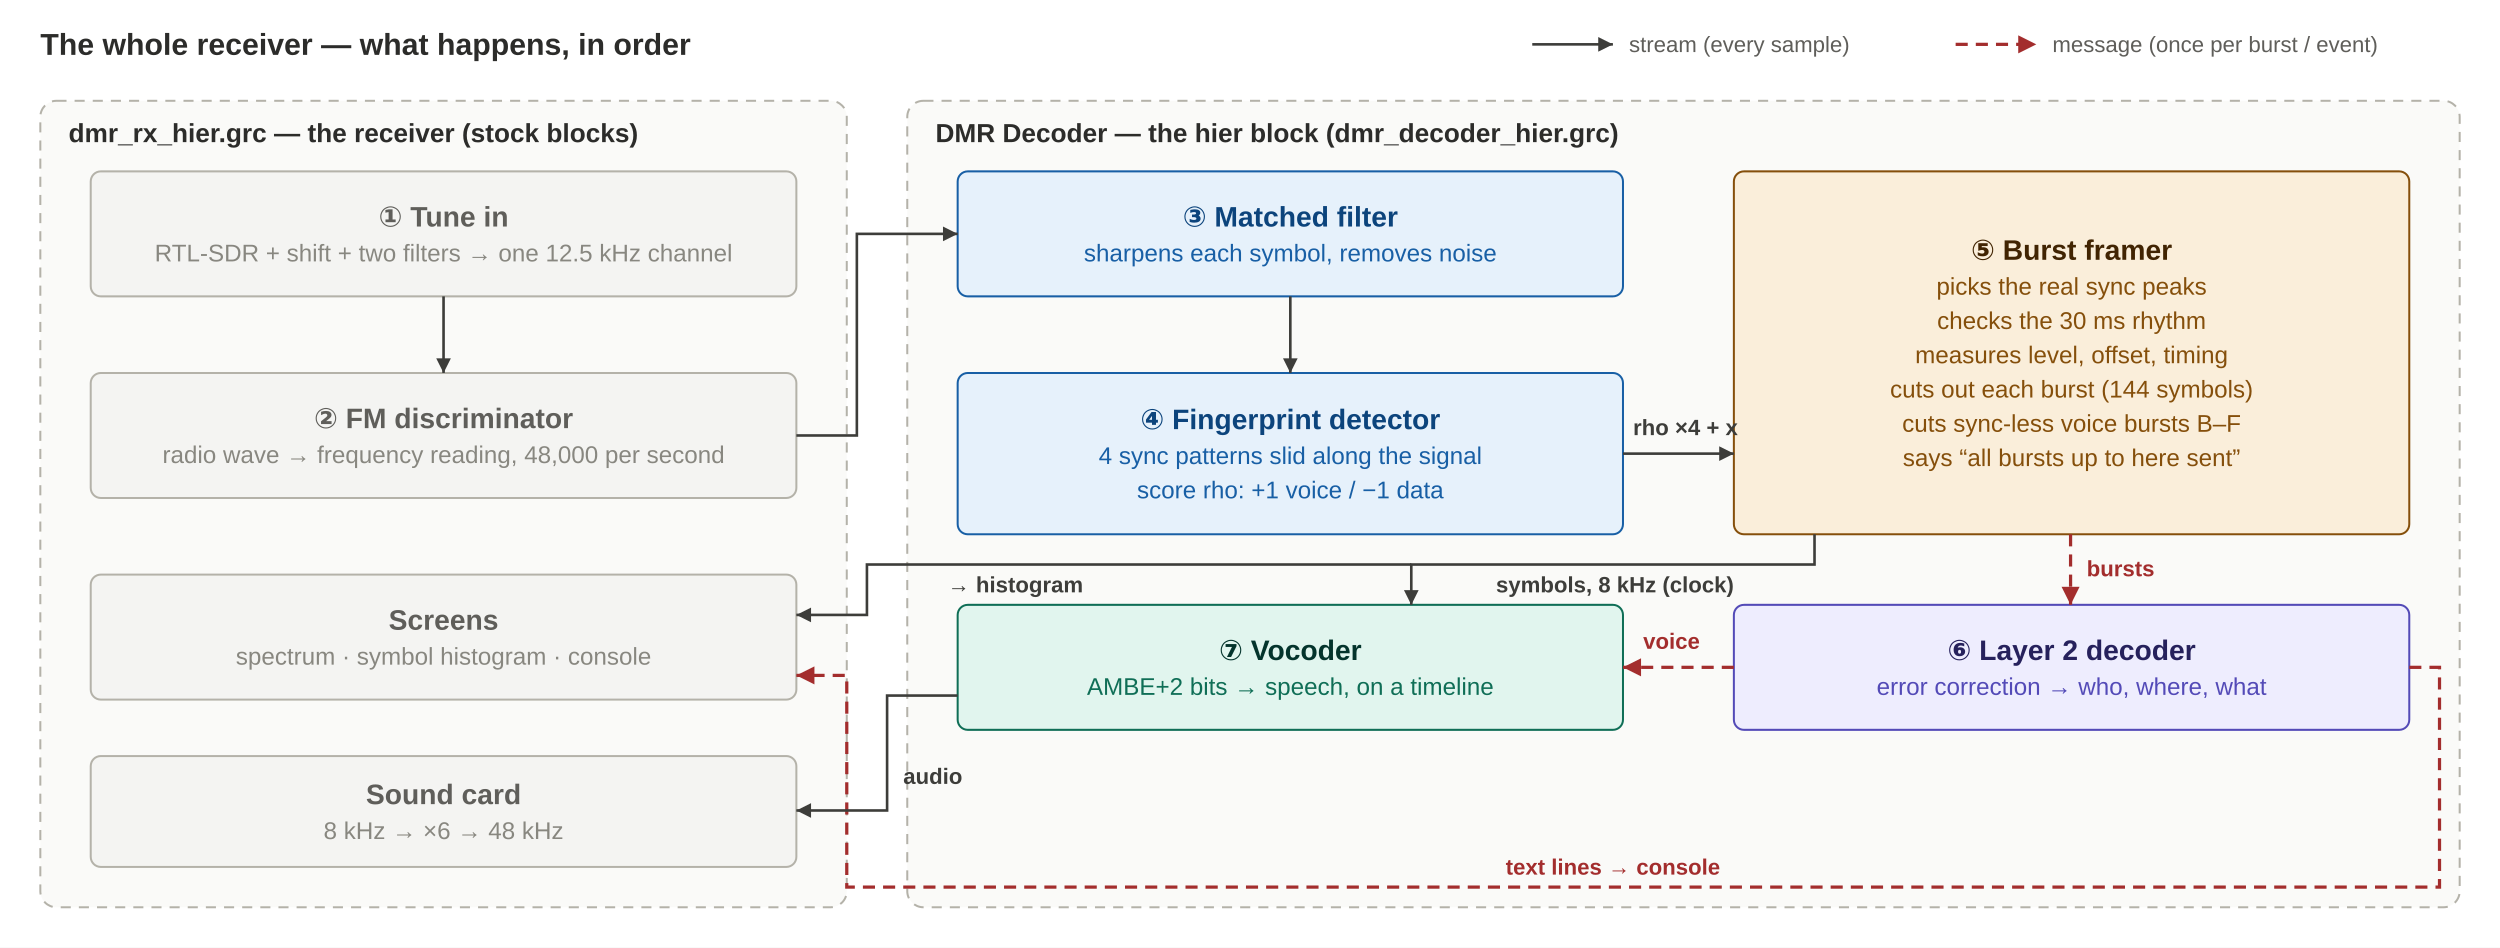
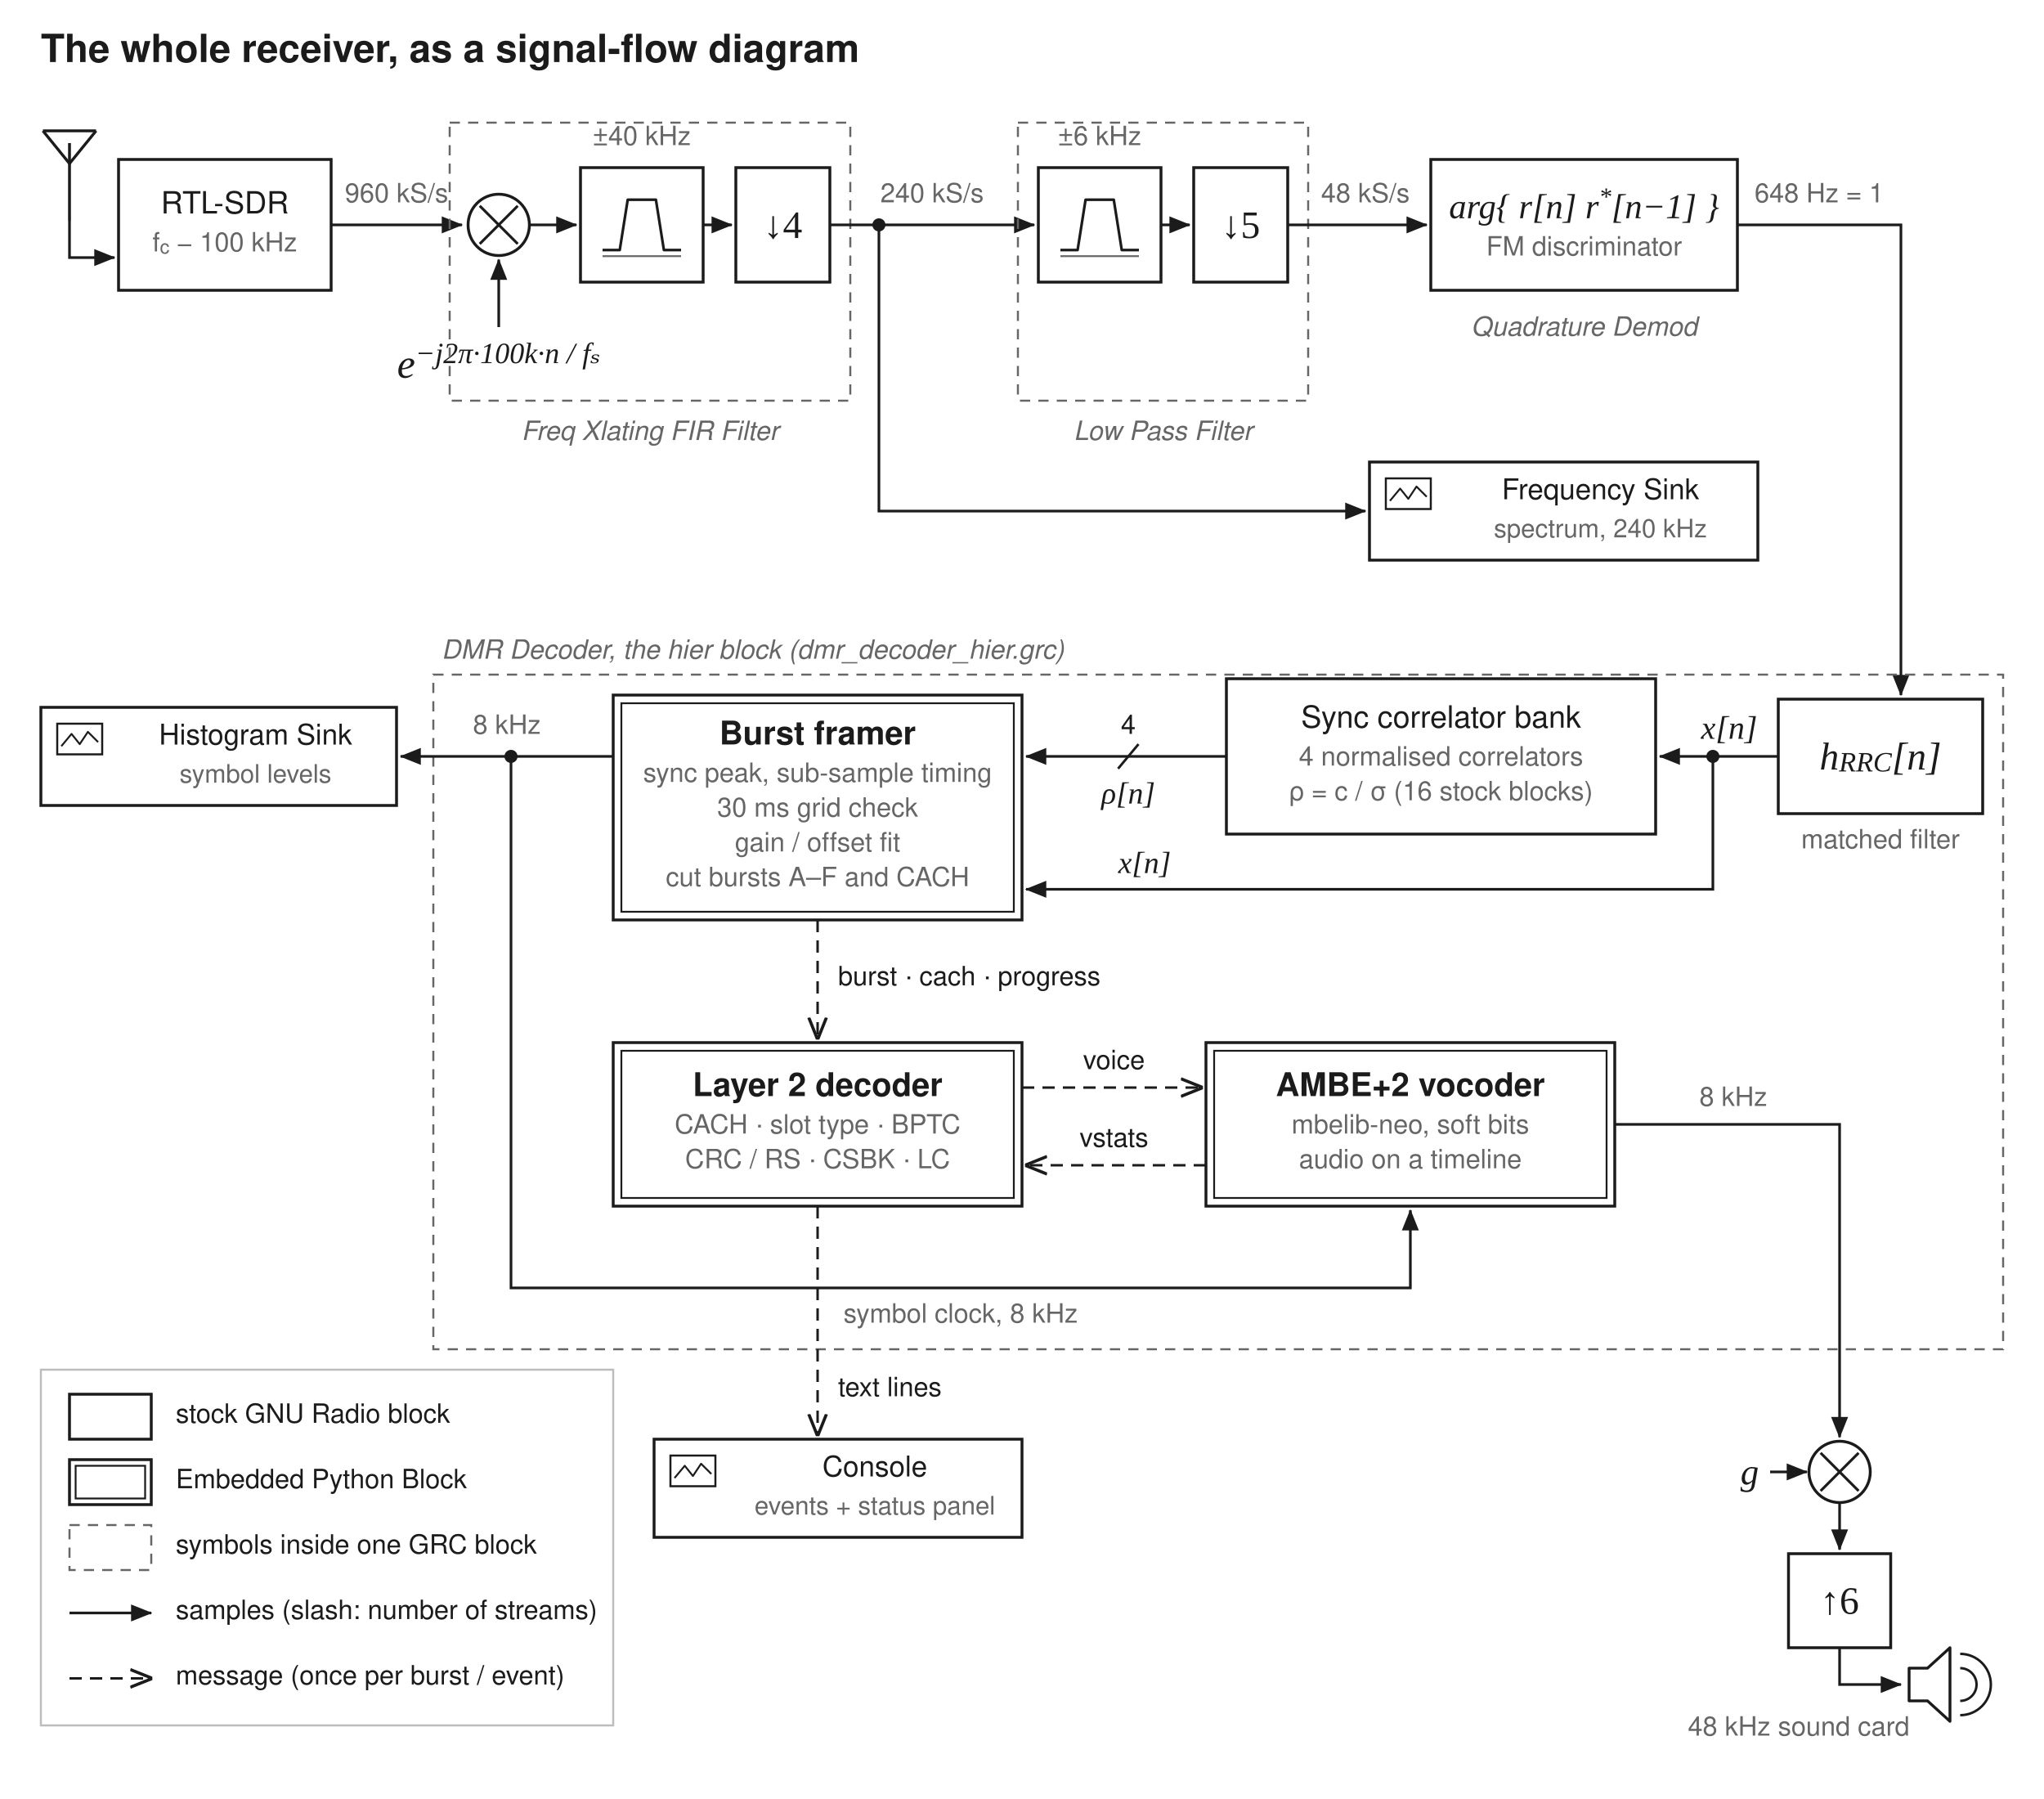
- <svg xmlns="http://www.w3.org/2000/svg" width="1240" height="470" viewBox="0 0 1240 470" font-family="'Segoe UI', 'Helvetica Neue', Arial, sans-serif" role="img">
+ <svg xmlns="http://www.w3.org/2000/svg" viewBox="0 0 1000 880" width="1000" height="880" font-family="Helvetica, Arial, 'Liberation Sans', 'DejaVu Sans', sans-serif" role="img" aria-label="DMR receiver: signal flow">
  <defs>
-     <marker id="ah" viewBox="0 0 10 10" refX="9" refY="5" markerWidth="7" markerHeight="7" orient="auto-start-reverse">
-       <path d="M1 1L9 5L1 9z" fill="#3d3d3a" />
+     <marker id="a" viewBox="0 0 10 10" refX="9.5" refY="5" markerWidth="8" markerHeight="8" orient="auto">
+       <path d="M0,1 L10,5 L0,9 z" fill="#1b1b1b" />
    </marker>
-     <marker id="ahm" viewBox="0 0 10 10" refX="9" refY="5" markerWidth="7" markerHeight="7" orient="auto-start-reverse">
-       <path d="M1 1L9 5L1 9z" fill="#A32D2D" />
+     <marker id="o" viewBox="0 0 10 10" refX="9.5" refY="5" markerWidth="9" markerHeight="9" orient="auto">
+       <path d="M0,1 L10,5 L0,9" fill="none" stroke="#1b1b1b" stroke-width="1.4" />
+     </marker>
+     <marker id="r" viewBox="0 0 10 10" refX="9.5" refY="5" markerWidth="8" markerHeight="8" orient="auto">
+       <path d="M0,1 L10,5 L0,9 z" fill="#a3312a" />
    </marker>
  </defs>
-   <rect width="1240" height="470" fill="#FFFFFF" />
-   <text x="20.0" y="22.0" font-size="15" fill="#2C2C2A" font-weight="700" text-anchor="start" dominant-baseline="central">The whole receiver — what happens, in order</text>
-   <path d="M760 22 L800 22" fill="none" stroke="#3d3d3a" stroke-width="1.3" marker-end="url(#ah)" />
-   <text x="808.0" y="22.0" font-size="11" fill="#5F5E5A" font-weight="400" text-anchor="start" dominant-baseline="central">stream (every sample)</text>
-   <path d="M970 22 L1010 22" fill="none" stroke="#A32D2D" stroke-width="1.6" stroke-dasharray="6 4" marker-end="url(#ahm)" />
-   <text x="1018.0" y="22.0" font-size="11" fill="#5F5E5A" font-weight="400" text-anchor="start" dominant-baseline="central">message (once per burst / event)</text>
-   <rect x="20" y="50" width="400" height="400" rx="8" fill="#FAFAF8" stroke="#B4B2A9" stroke-width="1" stroke-dasharray="5 4" />
-   <text x="34.0" y="66.0" font-size="13" fill="#2C2C2A" font-weight="700" text-anchor="start" dominant-baseline="central">dmr_rx_hier.grc — the receiver (stock blocks)</text>
-   <rect x="45" y="85" width="350" height="62" rx="5" fill="#F4F4F2" stroke="#B4B2A9" stroke-width="1" />
-   <text x="220.0" y="107.5" font-size="14" fill="#5F5E5A" font-weight="600" text-anchor="middle" dominant-baseline="central">① Tune in</text>
-   <text x="220.0" y="125.5" font-size="12" fill="#888780" font-weight="400" text-anchor="middle" dominant-baseline="central">RTL-SDR + shift + two filters → one 12.5 kHz channel</text>
-   <rect x="45" y="185" width="350" height="62" rx="5" fill="#F4F4F2" stroke="#B4B2A9" stroke-width="1" />
-   <text x="220.0" y="207.5" font-size="14" fill="#5F5E5A" font-weight="600" text-anchor="middle" dominant-baseline="central">② FM discriminator</text>
-   <text x="220.0" y="225.5" font-size="12" fill="#888780" font-weight="400" text-anchor="middle" dominant-baseline="central">radio wave → frequency reading, 48,000 per second</text>
-   <path d="M220 147 L220 185" fill="none" stroke="#3d3d3a" stroke-width="1.3" marker-end="url(#ah)" />
-   <rect x="45" y="285" width="350" height="62" rx="5" fill="#F4F4F2" stroke="#B4B2A9" stroke-width="1" />
-   <text x="220.0" y="307.5" font-size="14" fill="#5F5E5A" font-weight="600" text-anchor="middle" dominant-baseline="central">Screens</text>
-   <text x="220.0" y="325.5" font-size="12" fill="#888780" font-weight="400" text-anchor="middle" dominant-baseline="central">spectrum · symbol histogram · console</text>
-   <rect x="45" y="375" width="350" height="55" rx="5" fill="#F4F4F2" stroke="#B4B2A9" stroke-width="1" />
-   <text x="220.0" y="394.0" font-size="14" fill="#5F5E5A" font-weight="600" text-anchor="middle" dominant-baseline="central">Sound card</text>
-   <text x="220.0" y="412.0" font-size="12" fill="#888780" font-weight="400" text-anchor="middle" dominant-baseline="central">8 kHz → ×6 → 48 kHz</text>
-   <rect x="450" y="50" width="770" height="400" rx="8" fill="#FAFAF8" stroke="#B4B2A9" stroke-width="1" stroke-dasharray="5 4" />
-   <text x="464.0" y="66.0" font-size="13" fill="#2C2C2A" font-weight="700" text-anchor="start" dominant-baseline="central">DMR Decoder — the hier block (dmr_decoder_hier.grc)</text>
-   <rect x="475" y="85" width="330" height="62" rx="5" fill="#E6F1FB" stroke="#185FA5" stroke-width="1" />
-   <text x="640.0" y="107.5" font-size="14" fill="#0C447C" font-weight="600" text-anchor="middle" dominant-baseline="central">③ Matched filter</text>
-   <text x="640.0" y="125.5" font-size="12" fill="#185FA5" font-weight="400" text-anchor="middle" dominant-baseline="central">sharpens each symbol, removes noise</text>
-   <rect x="475" y="185" width="330" height="80" rx="5" fill="#E6F1FB" stroke="#185FA5" stroke-width="1" />
-   <text x="640.0" y="208.0" font-size="14" fill="#0C447C" font-weight="600" text-anchor="middle" dominant-baseline="central">④ Fingerprint detector</text>
-   <text x="640.0" y="226.0" font-size="12" fill="#185FA5" font-weight="400" text-anchor="middle" dominant-baseline="central">4 sync patterns slid along the signal</text>
-   <text x="640.0" y="243.0" font-size="12" fill="#185FA5" font-weight="400" text-anchor="middle" dominant-baseline="central">score rho: +1 voice / −1 data</text>
-   <rect x="860" y="85" width="335" height="180" rx="5" fill="#FAEEDA" stroke="#854F0B" stroke-width="1" />
-   <text x="1027.5" y="124.0" font-size="14" fill="#412402" font-weight="600" text-anchor="middle" dominant-baseline="central">⑤ Burst framer</text>
-   <text x="1027.5" y="142.0" font-size="12" fill="#854F0B" font-weight="400" text-anchor="middle" dominant-baseline="central">picks the real sync peaks</text>
-   <text x="1027.5" y="159.0" font-size="12" fill="#854F0B" font-weight="400" text-anchor="middle" dominant-baseline="central">checks the 30 ms rhythm</text>
-   <text x="1027.5" y="176.0" font-size="12" fill="#854F0B" font-weight="400" text-anchor="middle" dominant-baseline="central">measures level, offset, timing</text>
-   <text x="1027.5" y="193.0" font-size="12" fill="#854F0B" font-weight="400" text-anchor="middle" dominant-baseline="central">cuts out each burst (144 symbols)</text>
-   <text x="1027.5" y="210.0" font-size="12" fill="#854F0B" font-weight="400" text-anchor="middle" dominant-baseline="central">cuts sync-less voice bursts B–F</text>
-   <text x="1027.5" y="227.0" font-size="12" fill="#854F0B" font-weight="400" text-anchor="middle" dominant-baseline="central">says “all bursts up to here sent”</text>
-   <rect x="860" y="300" width="335" height="62" rx="5" fill="#EEEDFE" stroke="#534AB7" stroke-width="1" />
-   <text x="1027.5" y="322.5" font-size="14" fill="#26215C" font-weight="600" text-anchor="middle" dominant-baseline="central">⑥ Layer 2 decoder</text>
-   <text x="1027.5" y="340.5" font-size="12" fill="#534AB7" font-weight="400" text-anchor="middle" dominant-baseline="central">error correction → who, where, what</text>
-   <rect x="475" y="300" width="330" height="62" rx="5" fill="#E1F5EE" stroke="#0F6E56" stroke-width="1" />
-   <text x="640.0" y="322.5" font-size="14" fill="#04342C" font-weight="600" text-anchor="middle" dominant-baseline="central">⑦ Vocoder</text>
-   <text x="640.0" y="340.5" font-size="12" fill="#0F6E56" font-weight="400" text-anchor="middle" dominant-baseline="central">AMBE+2 bits → speech, on a timeline</text>
-   <path d="M395 216 L425 216 L425 116 L475 116" fill="none" stroke="#3d3d3a" stroke-width="1.3" marker-end="url(#ah)" />
-   <path d="M640 147 L640 185" fill="none" stroke="#3d3d3a" stroke-width="1.3" marker-end="url(#ah)" />
-   <path d="M805 225 L860 225" fill="none" stroke="#3d3d3a" stroke-width="1.3" marker-end="url(#ah)" />
-   <text x="810.0" y="212.0" font-size="11" fill="#3d3d3a" font-weight="600" text-anchor="start" dominant-baseline="central">rho ×4 + x</text>
-   <path d="M1027 265 L1027 300" fill="none" stroke="#A32D2D" stroke-width="1.6" stroke-dasharray="6 4" marker-end="url(#ahm)" />
-   <text x="1035.0" y="282.0" font-size="11" fill="#A32D2D" font-weight="600" text-anchor="start" dominant-baseline="central">bursts</text>
-   <path d="M860 331 L805 331" fill="none" stroke="#A32D2D" stroke-width="1.6" stroke-dasharray="6 4" marker-end="url(#ahm)" />
-   <text x="815.0" y="318.0" font-size="11" fill="#A32D2D" font-weight="600" text-anchor="start" dominant-baseline="central">voice</text>
-   <path d="M900 265 L900 280 L700 280 L700 300" fill="none" stroke="#3d3d3a" stroke-width="1.3" marker-end="url(#ah)" />
-   <text x="860.0" y="290.0" font-size="11" fill="#3d3d3a" font-weight="600" text-anchor="end" dominant-baseline="central">symbols, 8 kHz (clock)</text>
-   <path d="M700 280 L430 280 L430 305 L395 305" fill="none" stroke="#3d3d3a" stroke-width="1.3" marker-end="url(#ah)" />
-   <text x="470.0" y="290.0" font-size="11" fill="#3d3d3a" font-weight="600" text-anchor="start" dominant-baseline="central">→ histogram</text>
-   <path d="M1195 331 L1210 331 L1210 440 L420 440 L420 335 L395 335" fill="none" stroke="#A32D2D" stroke-width="1.6" stroke-dasharray="6 4" marker-end="url(#ahm)" />
-   <text x="800.0" y="430.0" font-size="11" fill="#A32D2D" font-weight="600" text-anchor="middle" dominant-baseline="central">text lines → console</text>
-   <path d="M475 345 L440 345 L440 402 L395 402" fill="none" stroke="#3d3d3a" stroke-width="1.3" marker-end="url(#ah)" />
-   <text x="448.0" y="385.0" font-size="11" fill="#3d3d3a" font-weight="600" text-anchor="start" dominant-baseline="central">audio</text>
+   <rect width="100%" height="100%" fill="#ffffff" />
+   <text x="20.0" y="26.0" font-size="19" fill="#1b1b1b" font-weight="700" text-anchor="start" dominant-baseline="central">The whole receiver, as a signal-flow diagram</text>
+   <line x1="34.0" y1="108.0" x2="34.0" y2="70.0" stroke="#1b1b1b" stroke-width="1.4" />
+   <polyline points="21.0,64.0 34.0,80.0 47.0,64.0" fill="none" stroke="#1b1b1b" stroke-width="1.4" stroke-linejoin="round" />
+   <line x1="21.0" y1="64.0" x2="47.0" y2="64.0" stroke="#1b1b1b" stroke-width="1.4" />
+   <polyline points="34.0,108.0 34.0,126.0 56.0,126.0" fill="none" stroke="#1b1b1b" stroke-width="1.3" marker-end="url(#a)" />
+   <rect x="58.0" y="78.0" width="104.0" height="64.0" fill="#ffffff" stroke="#1b1b1b" stroke-width="1.4" />
+   <text x="110.0" y="101.0" font-size="15" fill="#1b1b1b" font-weight="400" text-anchor="middle" dominant-baseline="central">RTL-SDR</text>
+   <text x="110.0" y="120.0" font-size="13" fill="#666666" font-weight="400" text-anchor="middle" dominant-baseline="central">f<tspan baseline-shift="sub" font-size="72%">c</tspan> − 100 kHz</text>
+   <polyline points="162.0,110.0 226.0,110.0" fill="none" stroke="#1b1b1b" stroke-width="1.3" marker-end="url(#a)" />
+   <text x="194.0" y="96.0" font-size="13" fill="#666666" font-weight="400" text-anchor="middle" dominant-baseline="central">960 kS/s</text>
+   <circle cx="244.0" cy="110.0" r="15.0" fill="#ffffff" stroke="#1b1b1b" stroke-width="1.4" />
+   <line x1="234.7" y1="100.7" x2="253.3" y2="119.3" stroke="#1b1b1b" stroke-width="1.3" />
+   <line x1="234.7" y1="119.3" x2="253.3" y2="100.7" stroke="#1b1b1b" stroke-width="1.3" />
+   <polyline points="244.0,160.0 244.0,127.0" fill="none" stroke="#1b1b1b" stroke-width="1.3" marker-end="url(#a)" />
+   <text x="244.0" y="178.0" font-size="20" fill="#1b1b1b" font-weight="400" text-anchor="middle" dominant-baseline="central" font-family="'Times New Roman', Times, 'Liberation Serif', 'DejaVu Serif', serif" font-style="italic">e<tspan baseline-shift="super" font-size="72%">−j2π·100k·n / fₛ</tspan>
+   </text>
+   <polyline points="259.0,110.0 282.0,110.0" fill="none" stroke="#1b1b1b" stroke-width="1.3" marker-end="url(#a)" />
+   <rect x="284.0" y="82.0" width="60.0" height="56.0" fill="#ffffff" stroke="#1b1b1b" stroke-width="1.4" />
+   <polyline points="294.8,122.3 303.2,122.3 307.1,97.7 320.9,97.7 324.8,122.3 333.2,122.3" fill="none" stroke="#1b1b1b" stroke-width="1.3" stroke-linejoin="round" />
+   <line x1="294.8" y1="125.3" x2="333.2" y2="125.3" stroke="#666666" stroke-width="0.9" />
+   <text x="314.0" y="68.0" font-size="13" fill="#666666" font-weight="400" text-anchor="middle" dominant-baseline="central">±40 kHz</text>
+   <polyline points="344.0,110.0 358.0,110.0" fill="none" stroke="#1b1b1b" stroke-width="1.3" marker-end="url(#a)" />
+   <rect x="360.0" y="82.0" width="46.0" height="56.0" fill="#ffffff" stroke="#1b1b1b" stroke-width="1.4" />
+   <text x="383.0" y="110.0" font-size="19" fill="#1b1b1b" font-weight="400" text-anchor="middle" dominant-baseline="central" font-family="'Times New Roman', Times, 'Liberation Serif', 'DejaVu Serif', serif">↓4</text>
+   <rect x="220.0" y="60.0" width="196.0" height="136.0" fill="none" stroke="#666666" stroke-width="1.0" stroke-dasharray="5 4" />
+   <text x="318.0" y="211.0" font-size="13" fill="#666666" font-weight="400" text-anchor="middle" dominant-baseline="central" font-style="italic">Freq Xlating FIR Filter</text>
+   <polyline points="406.0,110.0 506.0,110.0" fill="none" stroke="#1b1b1b" stroke-width="1.3" marker-end="url(#a)" />
+   <text x="456.0" y="96.0" font-size="13" fill="#666666" font-weight="400" text-anchor="middle" dominant-baseline="central">240 kS/s</text>
+   <circle cx="430.0" cy="110.0" r="3.2" fill="#1b1b1b" stroke="none" stroke-width="0" />
+   <rect x="508.0" y="82.0" width="60.0" height="56.0" fill="#ffffff" stroke="#1b1b1b" stroke-width="1.4" />
+   <polyline points="518.8,122.3 527.2,122.3 531.1,97.7 544.9,97.7 548.8,122.3 557.2,122.3" fill="none" stroke="#1b1b1b" stroke-width="1.3" stroke-linejoin="round" />
+   <line x1="518.8" y1="125.3" x2="557.2" y2="125.3" stroke="#666666" stroke-width="0.9" />
+   <text x="538.0" y="68.0" font-size="13" fill="#666666" font-weight="400" text-anchor="middle" dominant-baseline="central">±6 kHz</text>
+   <polyline points="568.0,110.0 582.0,110.0" fill="none" stroke="#1b1b1b" stroke-width="1.3" marker-end="url(#a)" />
+   <rect x="584.0" y="82.0" width="46.0" height="56.0" fill="#ffffff" stroke="#1b1b1b" stroke-width="1.4" />
+   <text x="607.0" y="110.0" font-size="19" fill="#1b1b1b" font-weight="400" text-anchor="middle" dominant-baseline="central" font-family="'Times New Roman', Times, 'Liberation Serif', 'DejaVu Serif', serif">↓5</text>
+   <rect x="498.0" y="60.0" width="142.0" height="136.0" fill="none" stroke="#666666" stroke-width="1.0" stroke-dasharray="5 4" />
+   <text x="569.0" y="211.0" font-size="13" fill="#666666" font-weight="400" text-anchor="middle" dominant-baseline="central" font-style="italic">Low Pass Filter</text>
+   <polyline points="630.0,110.0 698.0,110.0" fill="none" stroke="#1b1b1b" stroke-width="1.3" marker-end="url(#a)" />
+   <text x="668.0" y="96.0" font-size="13" fill="#666666" font-weight="400" text-anchor="middle" dominant-baseline="central">48 kS/s</text>
+   <rect x="700.0" y="78.0" width="150.0" height="64.0" fill="#ffffff" stroke="#1b1b1b" stroke-width="1.4" />
+   <text x="775.0" y="101.0" font-size="17" fill="#1b1b1b" font-weight="400" text-anchor="middle" dominant-baseline="central" font-family="'Times New Roman', Times, 'Liberation Serif', 'DejaVu Serif', serif" font-style="italic">arg{ r[n] r<tspan baseline-shift="super" font-size="72%">*</tspan>[n−1] }</text>
+   <text x="775.0" y="122.0" font-size="13" fill="#666666" font-weight="400" text-anchor="middle" dominant-baseline="central">FM discriminator</text>
+   <text x="775.0" y="160.0" font-size="13" fill="#666666" font-weight="400" text-anchor="middle" dominant-baseline="central" font-style="italic">Quadrature Demod</text>
+   <polyline points="850.0,110.0 930.0,110.0 930.0,340.0" fill="none" stroke="#1b1b1b" stroke-width="1.3" marker-end="url(#a)" />
+   <text x="890.0" y="96.0" font-size="13" fill="#666666" font-weight="400" text-anchor="middle" dominant-baseline="central">648 Hz = 1</text>
+   <polyline points="430.0,110.0 430.0,250.0 668.0,250.0" fill="none" stroke="#1b1b1b" stroke-width="1.3" marker-end="url(#a)" />
+   <rect x="670.0" y="226.0" width="190.0" height="48.0" fill="#ffffff" stroke="#1b1b1b" stroke-width="1.4" />
+   <rect x="678.0" y="234.0" width="22.0" height="15.0" fill="#ffffff" stroke="#1b1b1b" stroke-width="1.0" />
+   <polyline points="680.0,245.0 685.0,239.0 689.0,244.0 693.0,238.0 698.0,243.0" fill="none" stroke="#1b1b1b" stroke-width="0.9" stroke-linejoin="round" />
+   <text x="783.0" y="241.0" font-size="14" fill="#1b1b1b" font-weight="400" text-anchor="middle" dominant-baseline="central">Frequency Sink</text>
+   <text x="783.0" y="260.0" font-size="12.5" fill="#666666" font-weight="400" text-anchor="middle" dominant-baseline="central">spectrum, 240 kHz</text>
+   <g transform="translate(0.0,40.0)">
+     <rect x="212.0" y="290.0" width="768.0" height="330.0" fill="none" stroke="#666666" stroke-width="1.0" stroke-dasharray="5 4" />
+     <text x="216.0" y="278.0" font-size="13" fill="#666666" font-weight="400" text-anchor="start" dominant-baseline="central" font-style="italic">DMR Decoder, the hier block (dmr_decoder_hier.grc)</text>
+     <rect x="870.0" y="302.0" width="100.0" height="56.0" fill="#ffffff" stroke="#1b1b1b" stroke-width="1.4" />
+     <text x="920.0" y="330.0" font-size="19" fill="#1b1b1b" font-weight="400" text-anchor="middle" dominant-baseline="central" font-family="'Times New Roman', Times, 'Liberation Serif', 'DejaVu Serif', serif" font-style="italic">h<tspan baseline-shift="sub" font-size="72%">RRC</tspan>[n]</text>
+     <text x="920.0" y="372.0" font-size="13" fill="#666666" font-weight="400" text-anchor="middle" dominant-baseline="central">matched filter</text>
+     <polyline points="870.0,330.0 812.0,330.0" fill="none" stroke="#1b1b1b" stroke-width="1.3" marker-end="url(#a)" />
+     <text x="846.0" y="316.0" font-size="16" fill="#1b1b1b" font-weight="400" text-anchor="middle" dominant-baseline="central" font-family="'Times New Roman', Times, 'Liberation Serif', 'DejaVu Serif', serif" font-style="italic">x[n]</text>
+     <circle cx="838.0" cy="330.0" r="3.2" fill="#1b1b1b" stroke="none" stroke-width="0" />
+     <rect x="600.0" y="292.0" width="210.0" height="76.0" fill="#ffffff" stroke="#1b1b1b" stroke-width="1.4" />
+     <text x="705.0" y="312.5" font-size="15" fill="#1b1b1b" font-weight="400" text-anchor="middle" dominant-baseline="central">Sync correlator bank</text>
+     <text x="705.0" y="331.5" font-size="13" fill="#666666" font-weight="400" text-anchor="middle" dominant-baseline="central">4 normalised correlators</text>
+     <text x="705.0" y="348.5" font-size="13" fill="#666666" font-weight="400" text-anchor="middle" dominant-baseline="central">ρ = c / σ   (16 stock blocks)</text>
+     <polyline points="600.0,330.0 502.0,330.0" fill="none" stroke="#1b1b1b" stroke-width="1.3" marker-end="url(#a)" />
+     <line x1="547.0" y1="336.0" x2="557.0" y2="324.0" stroke="#1b1b1b" stroke-width="1.2" />
+     <text x="552.0" y="316.0" font-size="13" fill="#1b1b1b" font-weight="400" text-anchor="middle" dominant-baseline="central">4</text>
+     <text x="552.0" y="348.0" font-size="15" fill="#1b1b1b" font-weight="400" text-anchor="middle" dominant-baseline="central" font-family="'Times New Roman', Times, 'Liberation Serif', 'DejaVu Serif', serif" font-style="italic">ρ[n]</text>
+     <polyline points="838.0,330.0 838.0,395.0 502.0,395.0" fill="none" stroke="#1b1b1b" stroke-width="1.3" marker-end="url(#a)" />
+     <text x="560.0" y="382.0" font-size="15" fill="#1b1b1b" font-weight="400" text-anchor="middle" dominant-baseline="central" font-family="'Times New Roman', Times, 'Liberation Serif', 'DejaVu Serif', serif" font-style="italic">x[n]</text>
+     <rect x="300.0" y="300.0" width="200.0" height="110.0" fill="#ffffff" stroke="#1b1b1b" stroke-width="1.4" />
+     <rect x="304.0" y="304.0" width="192.0" height="102.0" fill="none" stroke="#1b1b1b" stroke-width="0.9" />
+     <text x="400.0" y="320.5" font-size="16" fill="#1b1b1b" font-weight="700" text-anchor="middle" dominant-baseline="central">Burst framer</text>
+     <text x="400.0" y="339.5" font-size="13" fill="#666666" font-weight="400" text-anchor="middle" dominant-baseline="central">sync peak, sub-sample timing</text>
+     <text x="400.0" y="356.5" font-size="13" fill="#666666" font-weight="400" text-anchor="middle" dominant-baseline="central">30 ms grid check</text>
+     <text x="400.0" y="373.5" font-size="13" fill="#666666" font-weight="400" text-anchor="middle" dominant-baseline="central">gain / offset fit</text>
+     <text x="400.0" y="390.5" font-size="13" fill="#666666" font-weight="400" text-anchor="middle" dominant-baseline="central">cut bursts A–F and CACH</text>
+     <polyline points="300.0,330.0 196.0,330.0" fill="none" stroke="#1b1b1b" stroke-width="1.3" marker-end="url(#a)" />
+     <text x="248.0" y="316.0" font-size="13" fill="#666666" font-weight="400" text-anchor="middle" dominant-baseline="central">8 kHz</text>
+     <rect x="20.0" y="306.0" width="174.0" height="48.0" fill="#ffffff" stroke="#1b1b1b" stroke-width="1.4" />
+     <rect x="28.0" y="314.0" width="22.0" height="15.0" fill="#ffffff" stroke="#1b1b1b" stroke-width="1.0" />
+     <polyline points="30.0,325.0 35.0,319.0 39.0,324.0 43.0,318.0 48.0,323.0" fill="none" stroke="#1b1b1b" stroke-width="0.9" stroke-linejoin="round" />
+     <text x="125.0" y="321.0" font-size="14" fill="#1b1b1b" font-weight="400" text-anchor="middle" dominant-baseline="central">Histogram Sink</text>
+     <text x="125.0" y="340.0" font-size="12.5" fill="#666666" font-weight="400" text-anchor="middle" dominant-baseline="central">symbol levels</text>
+     <circle cx="250.0" cy="330.0" r="3.2" fill="#1b1b1b" stroke="none" stroke-width="0" />
+     <polyline points="250.0,330.0 250.0,590.0 690.0,590.0 690.0,552.0" fill="none" stroke="#1b1b1b" stroke-width="1.3" marker-end="url(#a)" />
+     <text x="470.0" y="604.0" font-size="13" fill="#666666" font-weight="400" text-anchor="middle" dominant-baseline="central">symbol clock, 8 kHz</text>
+     <polyline points="400.0,410.0 400.0,468.0" fill="none" stroke="#1b1b1b" stroke-width="1.2" stroke-dasharray="6 4" marker-end="url(#o)" />
+     <text x="410.0" y="439.0" font-size="13" fill="#1b1b1b" font-weight="400" text-anchor="start" dominant-baseline="central">burst · cach · progress</text>
+     <rect x="300.0" y="470.0" width="200.0" height="80.0" fill="#ffffff" stroke="#1b1b1b" stroke-width="1.4" />
+     <rect x="304.0" y="474.0" width="192.0" height="72.0" fill="none" stroke="#1b1b1b" stroke-width="0.9" />
+     <text x="400.0" y="492.5" font-size="16" fill="#1b1b1b" font-weight="700" text-anchor="middle" dominant-baseline="central">Layer 2 decoder</text>
+     <text x="400.0" y="511.5" font-size="13" fill="#666666" font-weight="400" text-anchor="middle" dominant-baseline="central">CACH · slot type · BPTC</text>
+     <text x="400.0" y="528.5" font-size="13" fill="#666666" font-weight="400" text-anchor="middle" dominant-baseline="central">CRC / RS · CSBK · LC</text>
+     <rect x="590.0" y="470.0" width="200.0" height="80.0" fill="#ffffff" stroke="#1b1b1b" stroke-width="1.4" />
+     <rect x="594.0" y="474.0" width="192.0" height="72.0" fill="none" stroke="#1b1b1b" stroke-width="0.9" />
+     <text x="690.0" y="492.5" font-size="16" fill="#1b1b1b" font-weight="700" text-anchor="middle" dominant-baseline="central">AMBE+2 vocoder</text>
+     <text x="690.0" y="511.5" font-size="13" fill="#666666" font-weight="400" text-anchor="middle" dominant-baseline="central">mbelib-neo, soft bits</text>
+     <text x="690.0" y="528.5" font-size="13" fill="#666666" font-weight="400" text-anchor="middle" dominant-baseline="central">audio on a timeline</text>
+     <polyline points="500.0,492.0 588.0,492.0" fill="none" stroke="#1b1b1b" stroke-width="1.2" stroke-dasharray="6 4" marker-end="url(#o)" />
+     <text x="545.0" y="480.0" font-size="13" fill="#1b1b1b" font-weight="400" text-anchor="middle" dominant-baseline="central">voice</text>
+     <polyline points="590.0,530.0 502.0,530.0" fill="none" stroke="#1b1b1b" stroke-width="1.2" stroke-dasharray="6 4" marker-end="url(#o)" />
+     <text x="545.0" y="518.0" font-size="13" fill="#1b1b1b" font-weight="400" text-anchor="middle" dominant-baseline="central">vstats</text>
+     <polyline points="400.0,550.0 400.0,662.0" fill="none" stroke="#1b1b1b" stroke-width="1.2" stroke-dasharray="6 4" marker-end="url(#o)" />
+     <text x="410.0" y="640.0" font-size="13" fill="#1b1b1b" font-weight="400" text-anchor="start" dominant-baseline="central">text lines</text>
+     <rect x="320.0" y="664.0" width="180.0" height="48.0" fill="#ffffff" stroke="#1b1b1b" stroke-width="1.4" />
+     <rect x="328.0" y="672.0" width="22.0" height="15.0" fill="#ffffff" stroke="#1b1b1b" stroke-width="1.0" />
+     <polyline points="330.0,683.0 335.0,677.0 339.0,682.0 343.0,676.0 348.0,681.0" fill="none" stroke="#1b1b1b" stroke-width="0.9" stroke-linejoin="round" />
+     <text x="428.0" y="679.0" font-size="14" fill="#1b1b1b" font-weight="400" text-anchor="middle" dominant-baseline="central">Console</text>
+     <text x="428.0" y="698.0" font-size="12.5" fill="#666666" font-weight="400" text-anchor="middle" dominant-baseline="central">events + status panel</text>
+     <polyline points="790.0,510.0 900.0,510.0 900.0,663.0" fill="none" stroke="#1b1b1b" stroke-width="1.3" marker-end="url(#a)" />
+     <text x="848.0" y="498.0" font-size="13" fill="#666666" font-weight="400" text-anchor="middle" dominant-baseline="central">8 kHz</text>
+     <circle cx="900.0" cy="680.0" r="15.0" fill="#ffffff" stroke="#1b1b1b" stroke-width="1.4" />
+     <line x1="890.7" y1="670.7" x2="909.3" y2="689.3" stroke="#1b1b1b" stroke-width="1.3" />
+     <line x1="890.7" y1="689.3" x2="909.3" y2="670.7" stroke="#1b1b1b" stroke-width="1.3" />
+     <text x="856.0" y="680.0" font-size="18" fill="#1b1b1b" font-weight="400" text-anchor="middle" dominant-baseline="central" font-family="'Times New Roman', Times, 'Liberation Serif', 'DejaVu Serif', serif" font-style="italic">g</text>
+     <polyline points="866.0,680.0 884.0,680.0" fill="none" stroke="#1b1b1b" stroke-width="1.3" marker-end="url(#a)" />
+     <polyline points="900.0,695.0 900.0,718.0" fill="none" stroke="#1b1b1b" stroke-width="1.3" marker-end="url(#a)" />
+     <rect x="875.0" y="720.0" width="50.0" height="46.0" fill="#ffffff" stroke="#1b1b1b" stroke-width="1.4" />
+     <text x="900.0" y="743.0" font-size="19" fill="#1b1b1b" font-weight="400" text-anchor="middle" dominant-baseline="central" font-family="'Times New Roman', Times, 'Liberation Serif', 'DejaVu Serif', serif">↑6</text>
+     <polyline points="900.0,766.0 900.0,784.0 930.0,784.0" fill="none" stroke="#1b1b1b" stroke-width="1.3" marker-end="url(#a)" />
+     <polygon points="934.0,776.0 943.0,776.0 954.0,766.0 954.0,802.0 943.0,792.0 934.0,792.0" fill="#ffffff" stroke="#1b1b1b" stroke-width="1.4" stroke-linejoin="round" />
+     <path d="M 959.0 776.0 A 8 8 0 0 1 959.0 792.0" fill="none" stroke="#1b1b1b" stroke-width="1.2" />
+     <path d="M 959.0 769.0 A 15 15 0 0 1 959.0 799.0" fill="none" stroke="#1b1b1b" stroke-width="1.2" />
+     <text x="880.0" y="806.0" font-size="13" fill="#666666" font-weight="400" text-anchor="middle" dominant-baseline="central">48 kHz sound card</text>
+     <rect x="20.0" y="630.0" width="280.0" height="174.0" fill="none" stroke="#bdbdbd" stroke-width="1" />
+     <rect x="34.0" y="642.0" width="40.0" height="22.0" fill="#ffffff" stroke="#1b1b1b" stroke-width="1.4" />
+     <text x="86.0" y="653.0" font-size="13" fill="#1b1b1b" font-weight="400" text-anchor="start" dominant-baseline="central">stock GNU Radio block</text>
+     <rect x="34.0" y="674.0" width="40.0" height="22.0" fill="#ffffff" stroke="#1b1b1b" stroke-width="1.4" />
+     <rect x="37.0" y="677.0" width="34.0" height="16.0" fill="none" stroke="#1b1b1b" stroke-width="0.9" />
+     <text x="86.0" y="685.0" font-size="13" fill="#1b1b1b" font-weight="400" text-anchor="start" dominant-baseline="central">Embedded Python Block</text>
+     <rect x="34.0" y="706.0" width="40.0" height="22.0" fill="none" stroke="#666666" stroke-width="1" stroke-dasharray="5 4" />
+     <text x="86.0" y="717.0" font-size="13" fill="#1b1b1b" font-weight="400" text-anchor="start" dominant-baseline="central">symbols inside one GRC block</text>
+     <polyline points="34.0,749.0 74.0,749.0" fill="none" stroke="#1b1b1b" stroke-width="1.3" marker-end="url(#a)" />
+     <text x="86.0" y="749.0" font-size="13" fill="#1b1b1b" font-weight="400" text-anchor="start" dominant-baseline="central">samples  (slash: number of streams)</text>
+     <polyline points="34.0,781.0 74.0,781.0" fill="none" stroke="#1b1b1b" stroke-width="1.2" stroke-dasharray="6 4" marker-end="url(#o)" />
+     <text x="86.0" y="781.0" font-size="13" fill="#1b1b1b" font-weight="400" text-anchor="start" dominant-baseline="central">message (once per burst / event)</text>
+   </g>
</svg>
